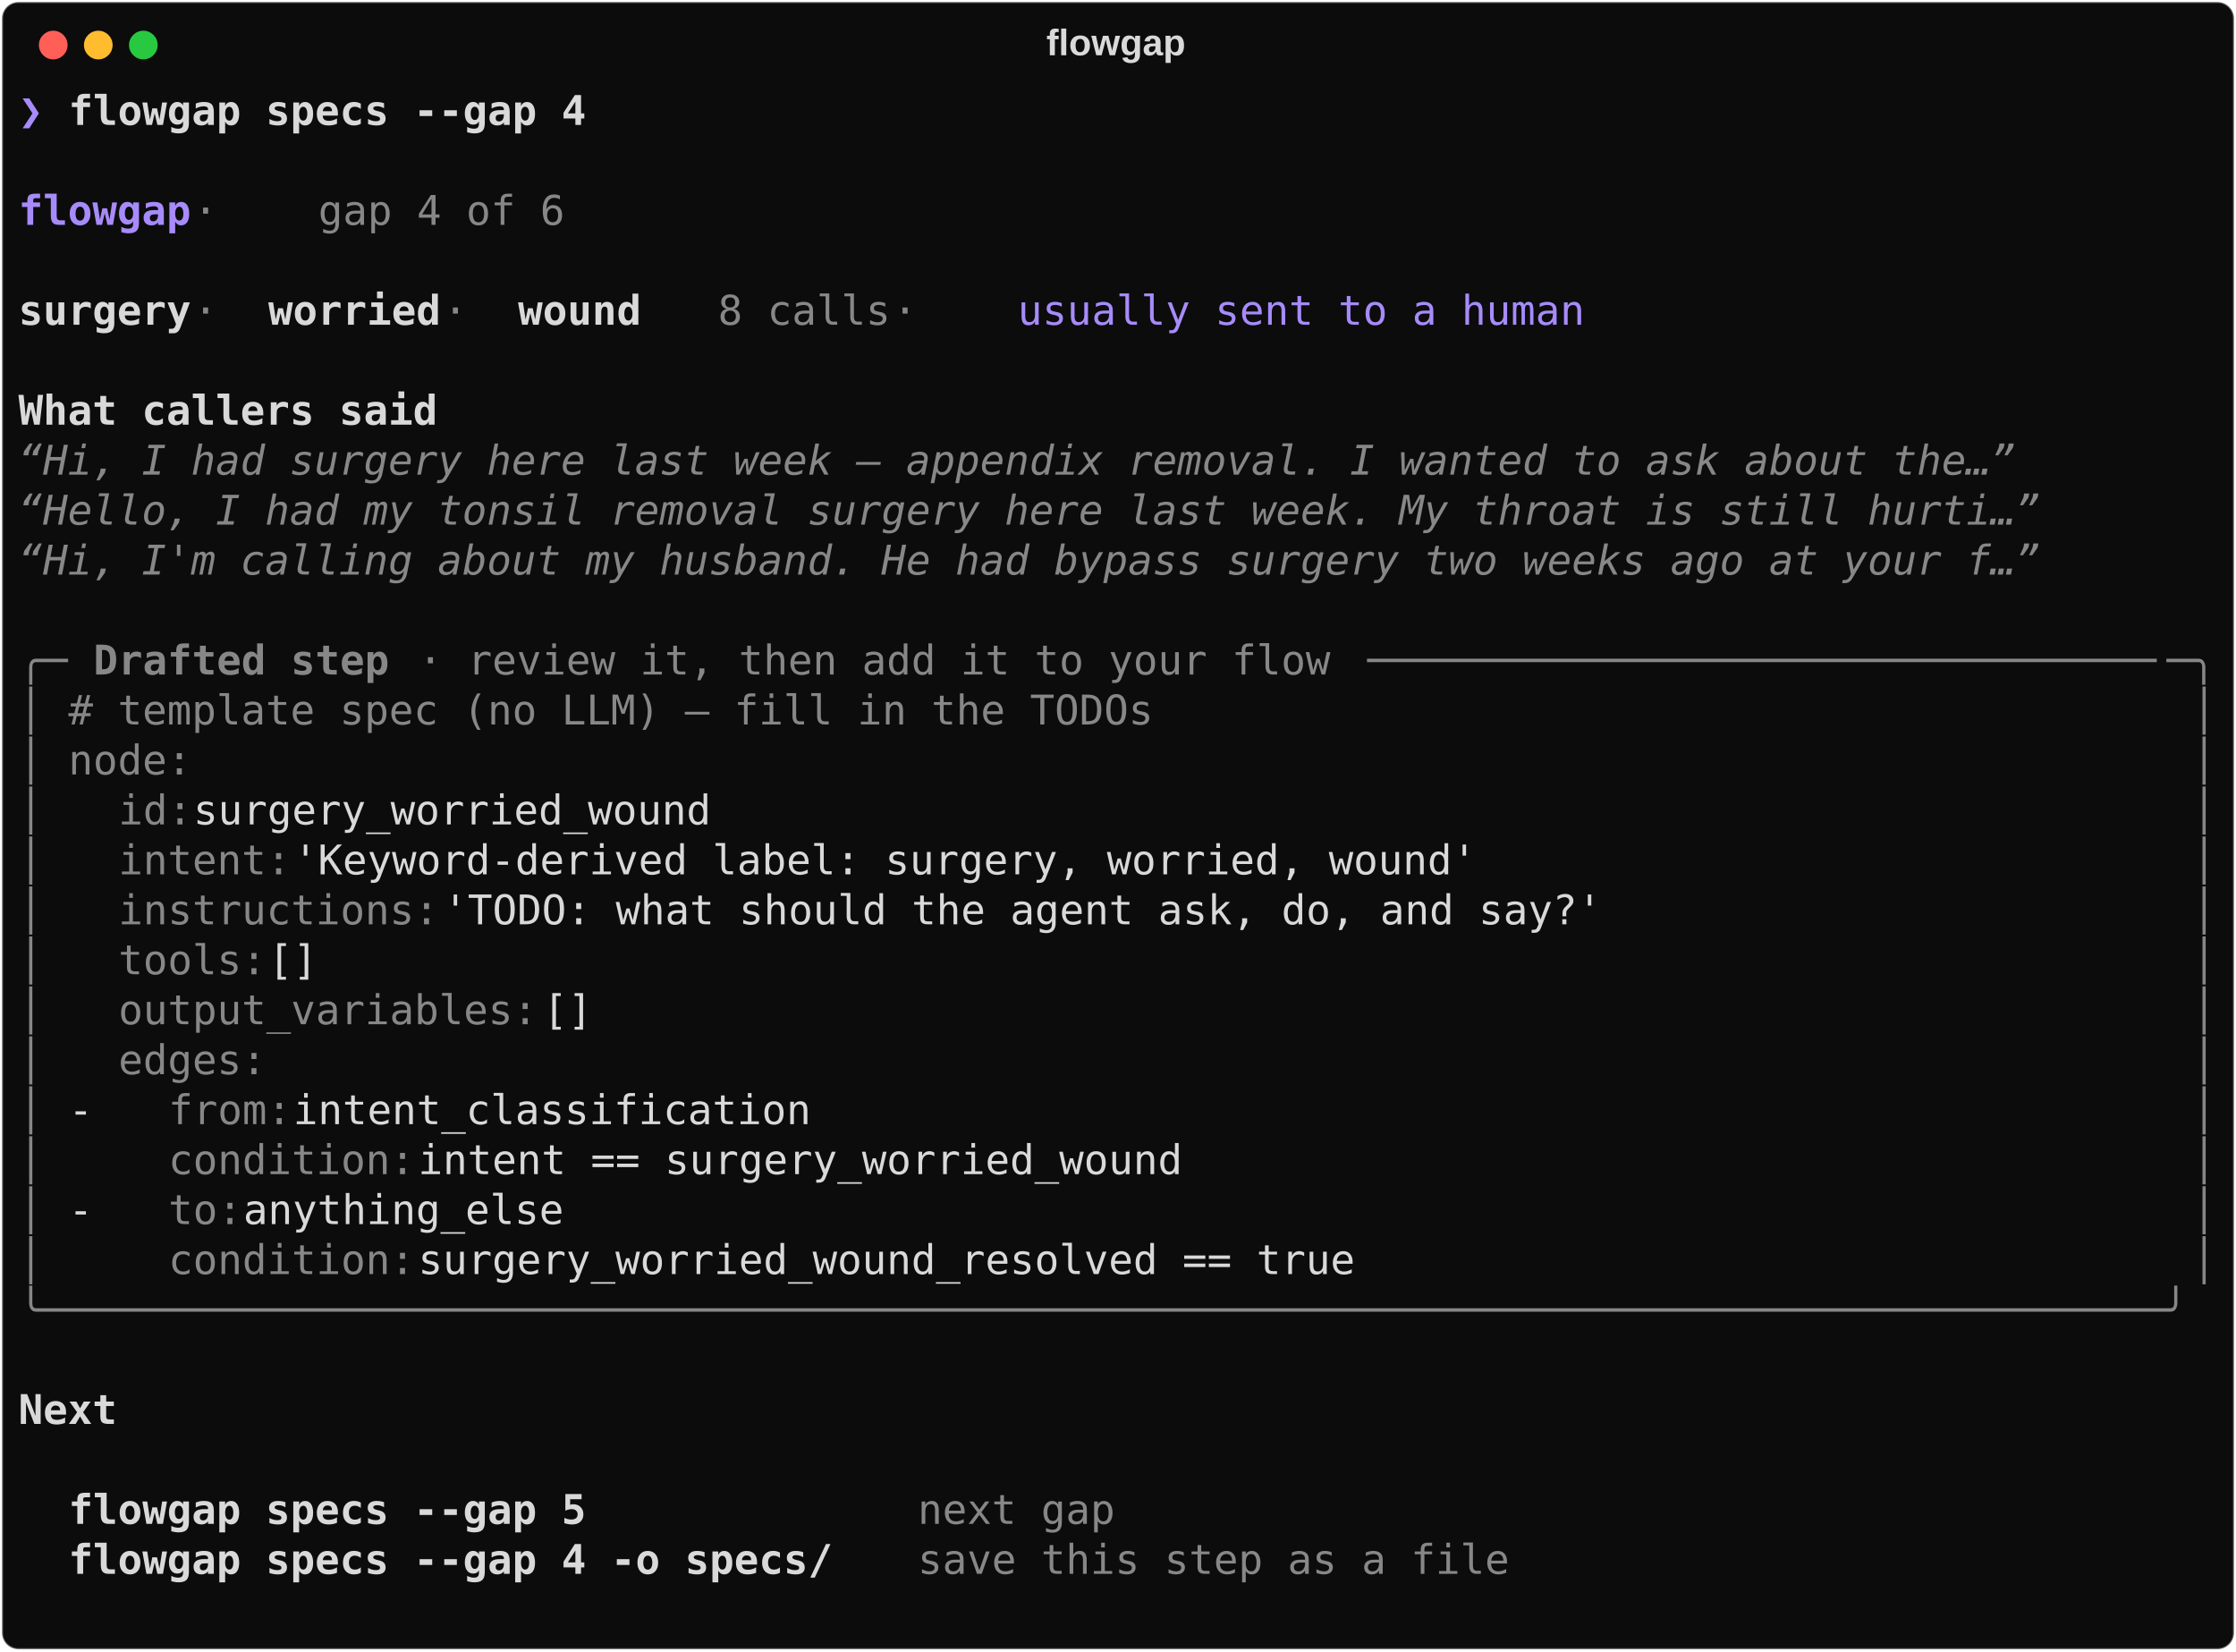
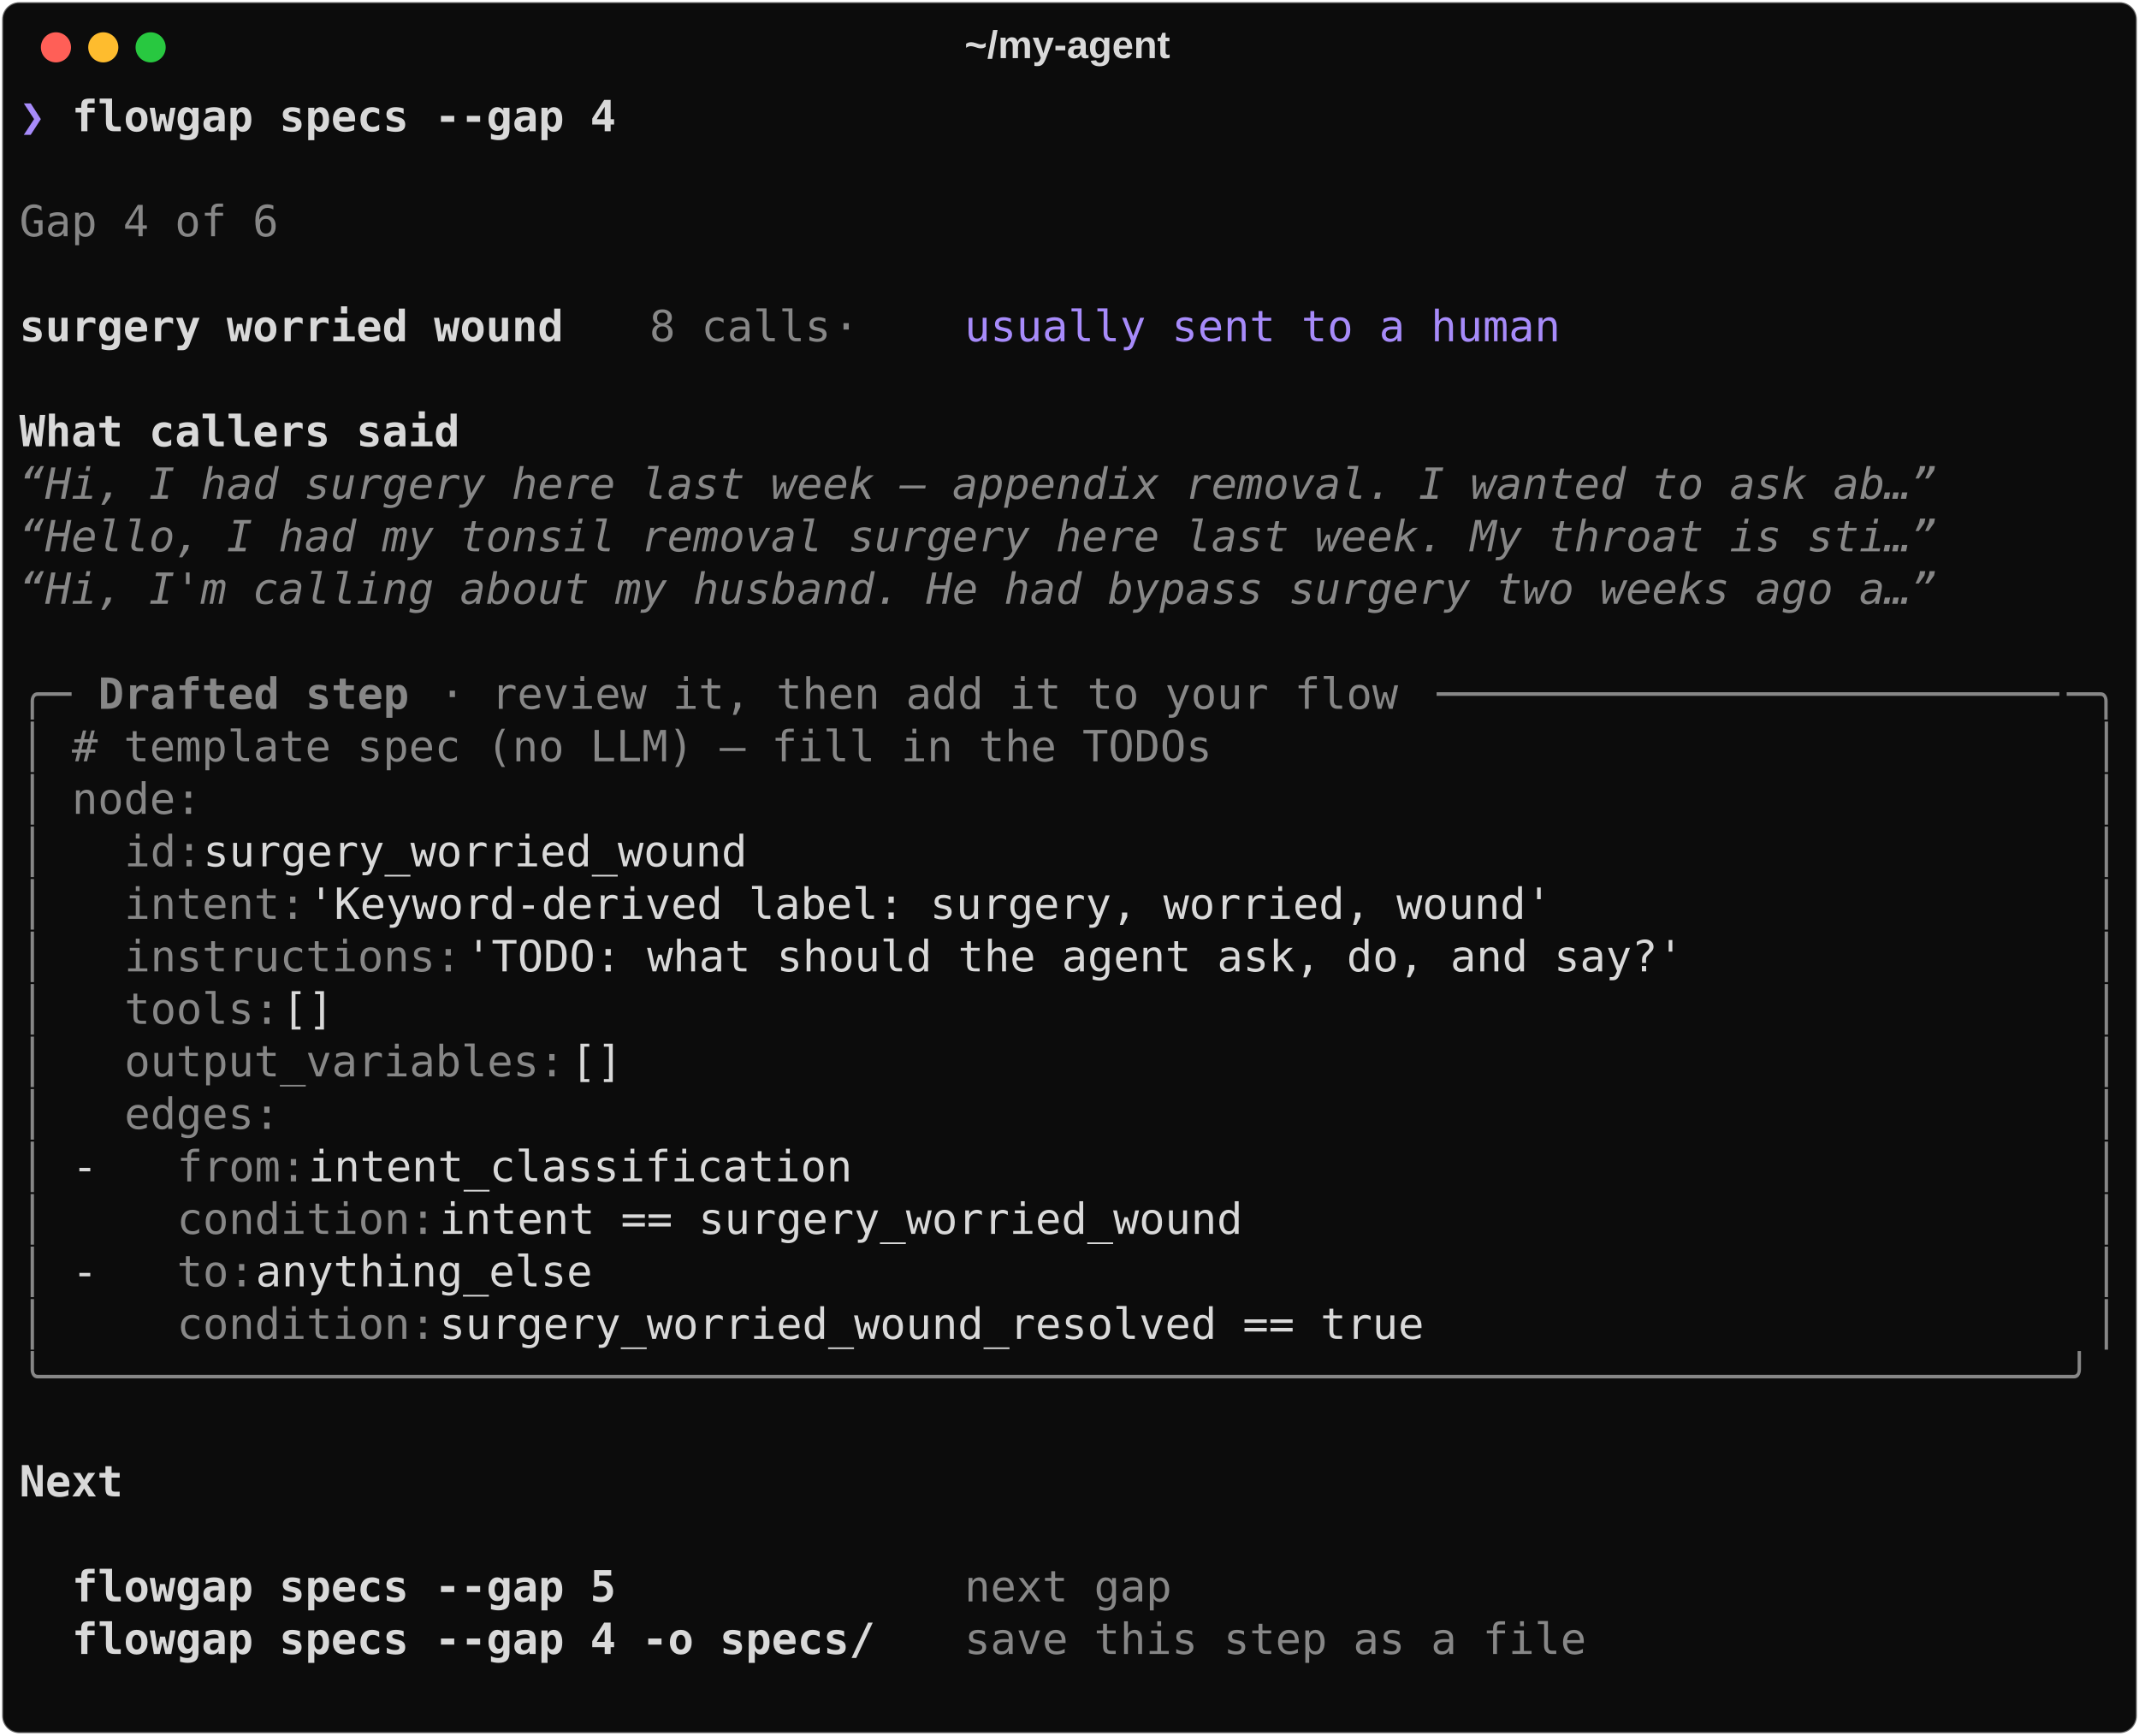
- <svg xmlns="http://www.w3.org/2000/svg" class="rich-terminal" viewBox="0 0 1092 806.4">
+ <svg xmlns="http://www.w3.org/2000/svg" class="rich-terminal" viewBox="0 0 994 806.4">
  <style>

    @font-face {
        font-family: "Fira Code";
        src: local("FiraCode-Regular"),
                url("https://cdnjs.cloudflare.com/ajax/libs/firacode/6.2.0/woff2/FiraCode-Regular.woff2") format("woff2"),
                url("https://cdnjs.cloudflare.com/ajax/libs/firacode/6.2.0/woff/FiraCode-Regular.woff") format("woff");
        font-style: normal;
        font-weight: 400;
    }
    @font-face {
        font-family: "Fira Code";
        src: local("FiraCode-Bold"),
                url("https://cdnjs.cloudflare.com/ajax/libs/firacode/6.2.0/woff2/FiraCode-Bold.woff2") format("woff2"),
                url("https://cdnjs.cloudflare.com/ajax/libs/firacode/6.2.0/woff/FiraCode-Bold.woff") format("woff");
        font-style: bold;
        font-weight: 700;
    }

-     .terminal-918069585-matrix {
+     .terminal-4265610814-matrix {
        font-family: Fira Code, monospace;
        font-size: 20px;
        line-height: 24.4px;
        font-variant-east-asian: full-width;
    }

-     .terminal-918069585-title {
+     .terminal-4265610814-title {
        font-size: 18px;
        font-weight: bold;
        font-family: arial;
    }

-     .terminal-918069585-r1 { fill: #a78bfa;font-weight: bold }
- .terminal-918069585-r2 { fill: #d9d9d9 }
- .terminal-918069585-r3 { fill: #d9d9d9;font-weight: bold }
- .terminal-918069585-r4 { fill: #878787 }
- .terminal-918069585-r5 { fill: #a78bfa }
- .terminal-918069585-r6 { fill: #878787;font-style: italic; }
- .terminal-918069585-r7 { fill: #878787;font-weight: bold }
+     .terminal-4265610814-r1 { fill: #a78bfa;font-weight: bold }
+ .terminal-4265610814-r2 { fill: #d9d9d9 }
+ .terminal-4265610814-r3 { fill: #d9d9d9;font-weight: bold }
+ .terminal-4265610814-r4 { fill: #878787 }
+ .terminal-4265610814-r5 { fill: #a78bfa }
+ .terminal-4265610814-r6 { fill: #878787;font-style: italic; }
+ .terminal-4265610814-r7 { fill: #878787;font-weight: bold }
    </style>
  <defs>
-     <clipPath id="terminal-918069585-clip-terminal">
-       <rect x="0" y="0" width="1072.6" height="755.4" />
-     </clipPath>
-     <clipPath id="terminal-918069585-line-0">
-       <rect x="0" y="1.5" width="1073.6" height="24.65" />
-     </clipPath>
-     <clipPath id="terminal-918069585-line-1">
-       <rect x="0" y="25.9" width="1073.6" height="24.65" />
-     </clipPath>
-     <clipPath id="terminal-918069585-line-2">
-       <rect x="0" y="50.3" width="1073.6" height="24.65" />
-     </clipPath>
-     <clipPath id="terminal-918069585-line-3">
-       <rect x="0" y="74.7" width="1073.6" height="24.65" />
-     </clipPath>
-     <clipPath id="terminal-918069585-line-4">
-       <rect x="0" y="99.1" width="1073.6" height="24.65" />
-     </clipPath>
-     <clipPath id="terminal-918069585-line-5">
-       <rect x="0" y="123.5" width="1073.6" height="24.65" />
-     </clipPath>
-     <clipPath id="terminal-918069585-line-6">
-       <rect x="0" y="147.9" width="1073.6" height="24.65" />
-     </clipPath>
-     <clipPath id="terminal-918069585-line-7">
-       <rect x="0" y="172.3" width="1073.6" height="24.65" />
-     </clipPath>
-     <clipPath id="terminal-918069585-line-8">
-       <rect x="0" y="196.7" width="1073.6" height="24.65" />
-     </clipPath>
-     <clipPath id="terminal-918069585-line-9">
-       <rect x="0" y="221.1" width="1073.6" height="24.65" />
-     </clipPath>
-     <clipPath id="terminal-918069585-line-10">
-       <rect x="0" y="245.5" width="1073.6" height="24.65" />
-     </clipPath>
-     <clipPath id="terminal-918069585-line-11">
-       <rect x="0" y="269.9" width="1073.6" height="24.65" />
-     </clipPath>
-     <clipPath id="terminal-918069585-line-12">
-       <rect x="0" y="294.3" width="1073.6" height="24.65" />
-     </clipPath>
-     <clipPath id="terminal-918069585-line-13">
-       <rect x="0" y="318.7" width="1073.6" height="24.65" />
-     </clipPath>
-     <clipPath id="terminal-918069585-line-14">
-       <rect x="0" y="343.1" width="1073.6" height="24.65" />
-     </clipPath>
-     <clipPath id="terminal-918069585-line-15">
-       <rect x="0" y="367.5" width="1073.6" height="24.65" />
-     </clipPath>
-     <clipPath id="terminal-918069585-line-16">
-       <rect x="0" y="391.9" width="1073.6" height="24.65" />
-     </clipPath>
-     <clipPath id="terminal-918069585-line-17">
-       <rect x="0" y="416.3" width="1073.6" height="24.65" />
-     </clipPath>
-     <clipPath id="terminal-918069585-line-18">
-       <rect x="0" y="440.7" width="1073.6" height="24.65" />
-     </clipPath>
-     <clipPath id="terminal-918069585-line-19">
-       <rect x="0" y="465.1" width="1073.6" height="24.65" />
-     </clipPath>
-     <clipPath id="terminal-918069585-line-20">
-       <rect x="0" y="489.5" width="1073.6" height="24.65" />
-     </clipPath>
-     <clipPath id="terminal-918069585-line-21">
-       <rect x="0" y="513.9" width="1073.6" height="24.65" />
-     </clipPath>
-     <clipPath id="terminal-918069585-line-22">
-       <rect x="0" y="538.3" width="1073.6" height="24.65" />
-     </clipPath>
-     <clipPath id="terminal-918069585-line-23">
-       <rect x="0" y="562.7" width="1073.6" height="24.65" />
-     </clipPath>
-     <clipPath id="terminal-918069585-line-24">
-       <rect x="0" y="587.1" width="1073.6" height="24.65" />
-     </clipPath>
-     <clipPath id="terminal-918069585-line-25">
-       <rect x="0" y="611.5" width="1073.6" height="24.65" />
-     </clipPath>
-     <clipPath id="terminal-918069585-line-26">
-       <rect x="0" y="635.9" width="1073.6" height="24.65" />
-     </clipPath>
-     <clipPath id="terminal-918069585-line-27">
-       <rect x="0" y="660.3" width="1073.6" height="24.65" />
-     </clipPath>
-     <clipPath id="terminal-918069585-line-28">
-       <rect x="0" y="684.7" width="1073.6" height="24.65" />
-     </clipPath>
-     <clipPath id="terminal-918069585-line-29">
-       <rect x="0" y="709.1" width="1073.6" height="24.65" />
+     <clipPath id="terminal-4265610814-clip-terminal">
+       <rect x="0" y="0" width="975.0" height="755.4" />
+     </clipPath>
+     <clipPath id="terminal-4265610814-line-0">
+       <rect x="0" y="1.5" width="976" height="24.65" />
+     </clipPath>
+     <clipPath id="terminal-4265610814-line-1">
+       <rect x="0" y="25.9" width="976" height="24.65" />
+     </clipPath>
+     <clipPath id="terminal-4265610814-line-2">
+       <rect x="0" y="50.3" width="976" height="24.65" />
+     </clipPath>
+     <clipPath id="terminal-4265610814-line-3">
+       <rect x="0" y="74.7" width="976" height="24.65" />
+     </clipPath>
+     <clipPath id="terminal-4265610814-line-4">
+       <rect x="0" y="99.1" width="976" height="24.65" />
+     </clipPath>
+     <clipPath id="terminal-4265610814-line-5">
+       <rect x="0" y="123.5" width="976" height="24.65" />
+     </clipPath>
+     <clipPath id="terminal-4265610814-line-6">
+       <rect x="0" y="147.9" width="976" height="24.65" />
+     </clipPath>
+     <clipPath id="terminal-4265610814-line-7">
+       <rect x="0" y="172.3" width="976" height="24.65" />
+     </clipPath>
+     <clipPath id="terminal-4265610814-line-8">
+       <rect x="0" y="196.7" width="976" height="24.65" />
+     </clipPath>
+     <clipPath id="terminal-4265610814-line-9">
+       <rect x="0" y="221.1" width="976" height="24.65" />
+     </clipPath>
+     <clipPath id="terminal-4265610814-line-10">
+       <rect x="0" y="245.5" width="976" height="24.65" />
+     </clipPath>
+     <clipPath id="terminal-4265610814-line-11">
+       <rect x="0" y="269.9" width="976" height="24.65" />
+     </clipPath>
+     <clipPath id="terminal-4265610814-line-12">
+       <rect x="0" y="294.3" width="976" height="24.65" />
+     </clipPath>
+     <clipPath id="terminal-4265610814-line-13">
+       <rect x="0" y="318.7" width="976" height="24.65" />
+     </clipPath>
+     <clipPath id="terminal-4265610814-line-14">
+       <rect x="0" y="343.1" width="976" height="24.65" />
+     </clipPath>
+     <clipPath id="terminal-4265610814-line-15">
+       <rect x="0" y="367.5" width="976" height="24.65" />
+     </clipPath>
+     <clipPath id="terminal-4265610814-line-16">
+       <rect x="0" y="391.9" width="976" height="24.65" />
+     </clipPath>
+     <clipPath id="terminal-4265610814-line-17">
+       <rect x="0" y="416.3" width="976" height="24.65" />
+     </clipPath>
+     <clipPath id="terminal-4265610814-line-18">
+       <rect x="0" y="440.7" width="976" height="24.65" />
+     </clipPath>
+     <clipPath id="terminal-4265610814-line-19">
+       <rect x="0" y="465.1" width="976" height="24.65" />
+     </clipPath>
+     <clipPath id="terminal-4265610814-line-20">
+       <rect x="0" y="489.5" width="976" height="24.65" />
+     </clipPath>
+     <clipPath id="terminal-4265610814-line-21">
+       <rect x="0" y="513.9" width="976" height="24.65" />
+     </clipPath>
+     <clipPath id="terminal-4265610814-line-22">
+       <rect x="0" y="538.3" width="976" height="24.65" />
+     </clipPath>
+     <clipPath id="terminal-4265610814-line-23">
+       <rect x="0" y="562.7" width="976" height="24.65" />
+     </clipPath>
+     <clipPath id="terminal-4265610814-line-24">
+       <rect x="0" y="587.1" width="976" height="24.65" />
+     </clipPath>
+     <clipPath id="terminal-4265610814-line-25">
+       <rect x="0" y="611.5" width="976" height="24.65" />
+     </clipPath>
+     <clipPath id="terminal-4265610814-line-26">
+       <rect x="0" y="635.9" width="976" height="24.65" />
+     </clipPath>
+     <clipPath id="terminal-4265610814-line-27">
+       <rect x="0" y="660.3" width="976" height="24.65" />
+     </clipPath>
+     <clipPath id="terminal-4265610814-line-28">
+       <rect x="0" y="684.7" width="976" height="24.65" />
+     </clipPath>
+     <clipPath id="terminal-4265610814-line-29">
+       <rect x="0" y="709.1" width="976" height="24.65" />
    </clipPath>
  </defs>
-   <rect fill="#0c0c0c" stroke="rgba(255,255,255,0.35)" stroke-width="1" x="1" y="1" width="1090" height="804.4" rx="8" />
-   <text class="terminal-918069585-title" fill="#d9d9d9" text-anchor="middle" x="545" y="27">flowgap</text>
+   <rect fill="#0c0c0c" stroke="rgba(255,255,255,0.35)" stroke-width="1" x="1" y="1" width="992" height="804.4" rx="8" />
+   <text class="terminal-4265610814-title" fill="#d9d9d9" text-anchor="middle" x="496" y="27">~/my-agent</text>
  <g transform="translate(26,22)">
    <circle cx="0" cy="0" r="7" fill="#ff5f57" />
    <circle cx="22" cy="0" r="7" fill="#febc2e" />
    <circle cx="44" cy="0" r="7" fill="#28c840" />
  </g>
-   <g transform="translate(9, 41)" clip-path="url(#terminal-918069585-clip-terminal)">
-     <g class="terminal-918069585-matrix">
-       <text class="terminal-918069585-r1" x="0" y="20" textLength="12.2" clip-path="url(#terminal-918069585-line-0)">❯</text>
-       <text class="terminal-918069585-r3" x="24.4" y="20" textLength="256.2" clip-path="url(#terminal-918069585-line-0)">flowgap specs --gap 4</text>
-       <text class="terminal-918069585-r2" x="1073.6" y="20" textLength="12.2" clip-path="url(#terminal-918069585-line-0)">
- </text>
-       <text class="terminal-918069585-r2" x="1073.6" y="44.4" textLength="12.2" clip-path="url(#terminal-918069585-line-1)">
- </text>
-       <text class="terminal-918069585-r1" x="0" y="68.8" textLength="85.4" clip-path="url(#terminal-918069585-line-2)">flowgap</text>
-       <text class="terminal-918069585-r4" x="85.4" y="68.8" textLength="61" clip-path="url(#terminal-918069585-line-2)">  ·  </text>
-       <text class="terminal-918069585-r4" x="146.4" y="68.8" textLength="122" clip-path="url(#terminal-918069585-line-2)">gap 4 of 6</text>
-       <text class="terminal-918069585-r2" x="1073.6" y="68.8" textLength="12.2" clip-path="url(#terminal-918069585-line-2)">
- </text>
-       <text class="terminal-918069585-r2" x="1073.6" y="93.2" textLength="12.2" clip-path="url(#terminal-918069585-line-3)">
- </text>
-       <text class="terminal-918069585-r3" x="0" y="117.6" textLength="85.4" clip-path="url(#terminal-918069585-line-4)">surgery</text>
-       <text class="terminal-918069585-r4" x="85.4" y="117.6" textLength="36.6" clip-path="url(#terminal-918069585-line-4)"> · </text>
-       <text class="terminal-918069585-r3" x="122" y="117.6" textLength="85.4" clip-path="url(#terminal-918069585-line-4)">worried</text>
-       <text class="terminal-918069585-r4" x="207.4" y="117.6" textLength="36.6" clip-path="url(#terminal-918069585-line-4)"> · </text>
-       <text class="terminal-918069585-r3" x="244" y="117.6" textLength="61" clip-path="url(#terminal-918069585-line-4)">wound</text>
-       <text class="terminal-918069585-r4" x="341.6" y="117.6" textLength="85.4" clip-path="url(#terminal-918069585-line-4)">8 calls</text>
-       <text class="terminal-918069585-r4" x="427" y="117.6" textLength="61" clip-path="url(#terminal-918069585-line-4)">  ·  </text>
-       <text class="terminal-918069585-r5" x="488" y="117.6" textLength="280.6" clip-path="url(#terminal-918069585-line-4)">usually sent to a human</text>
-       <text class="terminal-918069585-r2" x="1073.6" y="117.6" textLength="12.2" clip-path="url(#terminal-918069585-line-4)">
- </text>
-       <text class="terminal-918069585-r2" x="1073.6" y="142" textLength="12.2" clip-path="url(#terminal-918069585-line-5)">
- </text>
-       <text class="terminal-918069585-r3" x="0" y="166.4" textLength="207.4" clip-path="url(#terminal-918069585-line-6)">What callers said</text>
-       <text class="terminal-918069585-r2" x="1073.6" y="166.4" textLength="12.2" clip-path="url(#terminal-918069585-line-6)">
- </text>
-       <text class="terminal-918069585-r6" x="0" y="190.8" textLength="1012.6" clip-path="url(#terminal-918069585-line-7)">  “Hi, I had surgery here last week — appendix removal. I wanted to ask about the…”</text>
-       <text class="terminal-918069585-r2" x="1073.6" y="190.8" textLength="12.2" clip-path="url(#terminal-918069585-line-7)">
- </text>
-       <text class="terminal-918069585-r6" x="0" y="215.2" textLength="1024.8" clip-path="url(#terminal-918069585-line-8)">  “Hello, I had my tonsil removal surgery here last week. My throat is still hurti…”</text>
-       <text class="terminal-918069585-r2" x="1073.6" y="215.2" textLength="12.2" clip-path="url(#terminal-918069585-line-8)">
- </text>
-       <text class="terminal-918069585-r6" x="0" y="239.6" textLength="1024.8" clip-path="url(#terminal-918069585-line-9)">  “Hi, I'm calling about my husband. He had bypass surgery two weeks ago at your f…”</text>
-       <text class="terminal-918069585-r2" x="1073.6" y="239.6" textLength="12.2" clip-path="url(#terminal-918069585-line-9)">
- </text>
-       <text class="terminal-918069585-r2" x="1073.6" y="264" textLength="12.2" clip-path="url(#terminal-918069585-line-10)">
- </text>
-       <text class="terminal-918069585-r4" x="0" y="288.4" textLength="24.4" clip-path="url(#terminal-918069585-line-11)">╭─</text>
-       <text class="terminal-918069585-r7" x="36.6" y="288.4" textLength="146.4" clip-path="url(#terminal-918069585-line-11)">Drafted step</text>
-       <text class="terminal-918069585-r4" x="195.2" y="288.4" textLength="451.4" clip-path="url(#terminal-918069585-line-11)">· review it, then add it to your flow</text>
-       <text class="terminal-918069585-r4" x="658.8" y="288.4" textLength="390.4" clip-path="url(#terminal-918069585-line-11)">────────────────────────────────</text>
-       <text class="terminal-918069585-r4" x="1049.2" y="288.4" textLength="24.4" clip-path="url(#terminal-918069585-line-11)">─╮</text>
-       <text class="terminal-918069585-r2" x="1073.6" y="288.4" textLength="12.2" clip-path="url(#terminal-918069585-line-11)">
- </text>
-       <text class="terminal-918069585-r4" x="0" y="312.8" textLength="12.2" clip-path="url(#terminal-918069585-line-12)">│</text>
-       <text class="terminal-918069585-r4" x="24.4" y="312.8" textLength="536.8" clip-path="url(#terminal-918069585-line-12)"># template spec (no LLM) — fill in the TODOs</text>
-       <text class="terminal-918069585-r4" x="1061.4" y="312.8" textLength="12.2" clip-path="url(#terminal-918069585-line-12)">│</text>
-       <text class="terminal-918069585-r2" x="1073.6" y="312.8" textLength="12.2" clip-path="url(#terminal-918069585-line-12)">
- </text>
-       <text class="terminal-918069585-r4" x="0" y="337.2" textLength="12.2" clip-path="url(#terminal-918069585-line-13)">│</text>
-       <text class="terminal-918069585-r4" x="24.4" y="337.2" textLength="61" clip-path="url(#terminal-918069585-line-13)">node:</text>
-       <text class="terminal-918069585-r4" x="1061.4" y="337.2" textLength="12.2" clip-path="url(#terminal-918069585-line-13)">│</text>
-       <text class="terminal-918069585-r2" x="1073.6" y="337.2" textLength="12.2" clip-path="url(#terminal-918069585-line-13)">
- </text>
-       <text class="terminal-918069585-r4" x="0" y="361.6" textLength="12.2" clip-path="url(#terminal-918069585-line-14)">│</text>
-       <text class="terminal-918069585-r4" x="48.8" y="361.6" textLength="36.6" clip-path="url(#terminal-918069585-line-14)">id:</text>
-       <text class="terminal-918069585-r2" x="85.4" y="361.6" textLength="268.4" clip-path="url(#terminal-918069585-line-14)"> surgery_worried_wound</text>
-       <text class="terminal-918069585-r4" x="1061.4" y="361.6" textLength="12.2" clip-path="url(#terminal-918069585-line-14)">│</text>
-       <text class="terminal-918069585-r2" x="1073.6" y="361.6" textLength="12.2" clip-path="url(#terminal-918069585-line-14)">
- </text>
-       <text class="terminal-918069585-r4" x="0" y="386" textLength="12.2" clip-path="url(#terminal-918069585-line-15)">│</text>
-       <text class="terminal-918069585-r4" x="48.8" y="386" textLength="85.4" clip-path="url(#terminal-918069585-line-15)">intent:</text>
-       <text class="terminal-918069585-r2" x="134.2" y="386" textLength="597.8" clip-path="url(#terminal-918069585-line-15)"> 'Keyword-derived label: surgery, worried, wound'</text>
-       <text class="terminal-918069585-r4" x="1061.4" y="386" textLength="12.2" clip-path="url(#terminal-918069585-line-15)">│</text>
-       <text class="terminal-918069585-r2" x="1073.6" y="386" textLength="12.2" clip-path="url(#terminal-918069585-line-15)">
- </text>
-       <text class="terminal-918069585-r4" x="0" y="410.4" textLength="12.2" clip-path="url(#terminal-918069585-line-16)">│</text>
-       <text class="terminal-918069585-r4" x="48.8" y="410.4" textLength="158.6" clip-path="url(#terminal-918069585-line-16)">instructions:</text>
-       <text class="terminal-918069585-r2" x="207.4" y="410.4" textLength="585.6" clip-path="url(#terminal-918069585-line-16)"> 'TODO: what should the agent ask, do, and say?'</text>
-       <text class="terminal-918069585-r4" x="1061.4" y="410.4" textLength="12.2" clip-path="url(#terminal-918069585-line-16)">│</text>
-       <text class="terminal-918069585-r2" x="1073.6" y="410.4" textLength="12.2" clip-path="url(#terminal-918069585-line-16)">
- </text>
-       <text class="terminal-918069585-r4" x="0" y="434.8" textLength="12.2" clip-path="url(#terminal-918069585-line-17)">│</text>
-       <text class="terminal-918069585-r4" x="48.8" y="434.8" textLength="73.2" clip-path="url(#terminal-918069585-line-17)">tools:</text>
-       <text class="terminal-918069585-r2" x="122" y="434.8" textLength="36.6" clip-path="url(#terminal-918069585-line-17)"> []</text>
-       <text class="terminal-918069585-r4" x="1061.4" y="434.8" textLength="12.2" clip-path="url(#terminal-918069585-line-17)">│</text>
-       <text class="terminal-918069585-r2" x="1073.6" y="434.8" textLength="12.2" clip-path="url(#terminal-918069585-line-17)">
- </text>
-       <text class="terminal-918069585-r4" x="0" y="459.2" textLength="12.2" clip-path="url(#terminal-918069585-line-18)">│</text>
-       <text class="terminal-918069585-r4" x="48.8" y="459.2" textLength="207.4" clip-path="url(#terminal-918069585-line-18)">output_variables:</text>
-       <text class="terminal-918069585-r2" x="256.2" y="459.2" textLength="36.6" clip-path="url(#terminal-918069585-line-18)"> []</text>
-       <text class="terminal-918069585-r4" x="1061.4" y="459.2" textLength="12.2" clip-path="url(#terminal-918069585-line-18)">│</text>
-       <text class="terminal-918069585-r2" x="1073.6" y="459.2" textLength="12.2" clip-path="url(#terminal-918069585-line-18)">
- </text>
-       <text class="terminal-918069585-r4" x="0" y="483.6" textLength="12.2" clip-path="url(#terminal-918069585-line-19)">│</text>
-       <text class="terminal-918069585-r4" x="48.8" y="483.6" textLength="73.2" clip-path="url(#terminal-918069585-line-19)">edges:</text>
-       <text class="terminal-918069585-r4" x="1061.4" y="483.6" textLength="12.2" clip-path="url(#terminal-918069585-line-19)">│</text>
-       <text class="terminal-918069585-r2" x="1073.6" y="483.6" textLength="12.2" clip-path="url(#terminal-918069585-line-19)">
- </text>
-       <text class="terminal-918069585-r4" x="0" y="508" textLength="12.2" clip-path="url(#terminal-918069585-line-20)">│</text>
-       <text class="terminal-918069585-r2" x="24.4" y="508" textLength="48.8" clip-path="url(#terminal-918069585-line-20)">  - </text>
-       <text class="terminal-918069585-r4" x="73.2" y="508" textLength="61" clip-path="url(#terminal-918069585-line-20)">from:</text>
-       <text class="terminal-918069585-r2" x="134.2" y="508" textLength="268.4" clip-path="url(#terminal-918069585-line-20)"> intent_classification</text>
-       <text class="terminal-918069585-r4" x="1061.4" y="508" textLength="12.2" clip-path="url(#terminal-918069585-line-20)">│</text>
-       <text class="terminal-918069585-r2" x="1073.6" y="508" textLength="12.2" clip-path="url(#terminal-918069585-line-20)">
- </text>
-       <text class="terminal-918069585-r4" x="0" y="532.4" textLength="12.2" clip-path="url(#terminal-918069585-line-21)">│</text>
-       <text class="terminal-918069585-r4" x="73.2" y="532.4" textLength="122" clip-path="url(#terminal-918069585-line-21)">condition:</text>
-       <text class="terminal-918069585-r2" x="195.2" y="532.4" textLength="390.4" clip-path="url(#terminal-918069585-line-21)"> intent == surgery_worried_wound</text>
-       <text class="terminal-918069585-r4" x="1061.4" y="532.4" textLength="12.2" clip-path="url(#terminal-918069585-line-21)">│</text>
-       <text class="terminal-918069585-r2" x="1073.6" y="532.4" textLength="12.2" clip-path="url(#terminal-918069585-line-21)">
- </text>
-       <text class="terminal-918069585-r4" x="0" y="556.8" textLength="12.2" clip-path="url(#terminal-918069585-line-22)">│</text>
-       <text class="terminal-918069585-r2" x="24.4" y="556.8" textLength="48.8" clip-path="url(#terminal-918069585-line-22)">  - </text>
-       <text class="terminal-918069585-r4" x="73.2" y="556.8" textLength="36.6" clip-path="url(#terminal-918069585-line-22)">to:</text>
-       <text class="terminal-918069585-r2" x="109.8" y="556.8" textLength="170.8" clip-path="url(#terminal-918069585-line-22)"> anything_else</text>
-       <text class="terminal-918069585-r4" x="1061.4" y="556.8" textLength="12.2" clip-path="url(#terminal-918069585-line-22)">│</text>
-       <text class="terminal-918069585-r2" x="1073.6" y="556.8" textLength="12.2" clip-path="url(#terminal-918069585-line-22)">
- </text>
-       <text class="terminal-918069585-r4" x="0" y="581.2" textLength="12.2" clip-path="url(#terminal-918069585-line-23)">│</text>
-       <text class="terminal-918069585-r4" x="73.2" y="581.2" textLength="122" clip-path="url(#terminal-918069585-line-23)">condition:</text>
-       <text class="terminal-918069585-r2" x="195.2" y="581.2" textLength="475.8" clip-path="url(#terminal-918069585-line-23)"> surgery_worried_wound_resolved == true</text>
-       <text class="terminal-918069585-r4" x="1061.4" y="581.2" textLength="12.2" clip-path="url(#terminal-918069585-line-23)">│</text>
-       <text class="terminal-918069585-r2" x="1073.6" y="581.2" textLength="12.2" clip-path="url(#terminal-918069585-line-23)">
- </text>
-       <text class="terminal-918069585-r4" x="0" y="605.6" textLength="1073.6" clip-path="url(#terminal-918069585-line-24)">╰──────────────────────────────────────────────────────────────────────────────────────╯</text>
-       <text class="terminal-918069585-r2" x="1073.6" y="605.6" textLength="12.2" clip-path="url(#terminal-918069585-line-24)">
- </text>
-       <text class="terminal-918069585-r2" x="1073.6" y="630" textLength="12.2" clip-path="url(#terminal-918069585-line-25)">
- </text>
-       <text class="terminal-918069585-r3" x="0" y="654.4" textLength="48.8" clip-path="url(#terminal-918069585-line-26)">Next</text>
-       <text class="terminal-918069585-r2" x="1073.6" y="654.4" textLength="12.2" clip-path="url(#terminal-918069585-line-26)">
- </text>
-       <text class="terminal-918069585-r2" x="1073.6" y="678.8" textLength="12.2" clip-path="url(#terminal-918069585-line-27)">
- </text>
-       <text class="terminal-918069585-r3" x="24.4" y="703.2" textLength="378.2" clip-path="url(#terminal-918069585-line-28)">flowgap specs --gap 5          </text>
-       <text class="terminal-918069585-r4" x="439.2" y="703.2" textLength="97.6" clip-path="url(#terminal-918069585-line-28)">next gap</text>
-       <text class="terminal-918069585-r2" x="1073.6" y="703.2" textLength="12.2" clip-path="url(#terminal-918069585-line-28)">
- </text>
-       <text class="terminal-918069585-r3" x="24.4" y="727.6" textLength="378.2" clip-path="url(#terminal-918069585-line-29)">flowgap specs --gap 4 -o specs/</text>
-       <text class="terminal-918069585-r4" x="439.2" y="727.6" textLength="292.8" clip-path="url(#terminal-918069585-line-29)">save this step as a file</text>
-       <text class="terminal-918069585-r2" x="1073.6" y="727.6" textLength="12.2" clip-path="url(#terminal-918069585-line-29)">
- </text>
-       <text class="terminal-918069585-r2" x="1073.6" y="752" textLength="12.2" clip-path="url(#terminal-918069585-line-30)">
+   <g transform="translate(9, 41)" clip-path="url(#terminal-4265610814-clip-terminal)">
+     <g class="terminal-4265610814-matrix">
+       <text class="terminal-4265610814-r1" x="0" y="20" textLength="12.2" clip-path="url(#terminal-4265610814-line-0)">❯</text>
+       <text class="terminal-4265610814-r3" x="24.4" y="20" textLength="256.2" clip-path="url(#terminal-4265610814-line-0)">flowgap specs --gap 4</text>
+       <text class="terminal-4265610814-r2" x="976" y="20" textLength="12.2" clip-path="url(#terminal-4265610814-line-0)">
+ </text>
+       <text class="terminal-4265610814-r2" x="976" y="44.4" textLength="12.2" clip-path="url(#terminal-4265610814-line-1)">
+ </text>
+       <text class="terminal-4265610814-r4" x="0" y="68.8" textLength="122" clip-path="url(#terminal-4265610814-line-2)">Gap 4 of 6</text>
+       <text class="terminal-4265610814-r2" x="976" y="68.8" textLength="12.2" clip-path="url(#terminal-4265610814-line-2)">
+ </text>
+       <text class="terminal-4265610814-r2" x="976" y="93.2" textLength="12.2" clip-path="url(#terminal-4265610814-line-3)">
+ </text>
+       <text class="terminal-4265610814-r3" x="0" y="117.6" textLength="256.2" clip-path="url(#terminal-4265610814-line-4)">surgery worried wound</text>
+       <text class="terminal-4265610814-r4" x="292.8" y="117.6" textLength="85.4" clip-path="url(#terminal-4265610814-line-4)">8 calls</text>
+       <text class="terminal-4265610814-r4" x="378.2" y="117.6" textLength="61" clip-path="url(#terminal-4265610814-line-4)">  ·  </text>
+       <text class="terminal-4265610814-r5" x="439.2" y="117.6" textLength="280.6" clip-path="url(#terminal-4265610814-line-4)">usually sent to a human</text>
+       <text class="terminal-4265610814-r2" x="976" y="117.6" textLength="12.2" clip-path="url(#terminal-4265610814-line-4)">
+ </text>
+       <text class="terminal-4265610814-r2" x="976" y="142" textLength="12.2" clip-path="url(#terminal-4265610814-line-5)">
+ </text>
+       <text class="terminal-4265610814-r3" x="0" y="166.4" textLength="207.4" clip-path="url(#terminal-4265610814-line-6)">What callers said</text>
+       <text class="terminal-4265610814-r2" x="976" y="166.4" textLength="12.2" clip-path="url(#terminal-4265610814-line-6)">
+ </text>
+       <text class="terminal-4265610814-r6" x="0" y="190.8" textLength="927.2" clip-path="url(#terminal-4265610814-line-7)">  “Hi, I had surgery here last week — appendix removal. I wanted to ask ab…”</text>
+       <text class="terminal-4265610814-r2" x="976" y="190.8" textLength="12.2" clip-path="url(#terminal-4265610814-line-7)">
+ </text>
+       <text class="terminal-4265610814-r6" x="0" y="215.2" textLength="927.2" clip-path="url(#terminal-4265610814-line-8)">  “Hello, I had my tonsil removal surgery here last week. My throat is sti…”</text>
+       <text class="terminal-4265610814-r2" x="976" y="215.2" textLength="12.2" clip-path="url(#terminal-4265610814-line-8)">
+ </text>
+       <text class="terminal-4265610814-r6" x="0" y="239.6" textLength="927.2" clip-path="url(#terminal-4265610814-line-9)">  “Hi, I'm calling about my husband. He had bypass surgery two weeks ago a…”</text>
+       <text class="terminal-4265610814-r2" x="976" y="239.6" textLength="12.2" clip-path="url(#terminal-4265610814-line-9)">
+ </text>
+       <text class="terminal-4265610814-r2" x="976" y="264" textLength="12.2" clip-path="url(#terminal-4265610814-line-10)">
+ </text>
+       <text class="terminal-4265610814-r4" x="0" y="288.4" textLength="24.4" clip-path="url(#terminal-4265610814-line-11)">╭─</text>
+       <text class="terminal-4265610814-r7" x="36.6" y="288.4" textLength="146.4" clip-path="url(#terminal-4265610814-line-11)">Drafted step</text>
+       <text class="terminal-4265610814-r4" x="195.2" y="288.4" textLength="451.4" clip-path="url(#terminal-4265610814-line-11)">· review it, then add it to your flow</text>
+       <text class="terminal-4265610814-r4" x="658.8" y="288.4" textLength="292.8" clip-path="url(#terminal-4265610814-line-11)">────────────────────────</text>
+       <text class="terminal-4265610814-r4" x="951.6" y="288.4" textLength="24.4" clip-path="url(#terminal-4265610814-line-11)">─╮</text>
+       <text class="terminal-4265610814-r2" x="976" y="288.4" textLength="12.2" clip-path="url(#terminal-4265610814-line-11)">
+ </text>
+       <text class="terminal-4265610814-r4" x="0" y="312.8" textLength="12.2" clip-path="url(#terminal-4265610814-line-12)">│</text>
+       <text class="terminal-4265610814-r4" x="24.4" y="312.8" textLength="536.8" clip-path="url(#terminal-4265610814-line-12)"># template spec (no LLM) — fill in the TODOs</text>
+       <text class="terminal-4265610814-r4" x="963.8" y="312.8" textLength="12.2" clip-path="url(#terminal-4265610814-line-12)">│</text>
+       <text class="terminal-4265610814-r2" x="976" y="312.8" textLength="12.2" clip-path="url(#terminal-4265610814-line-12)">
+ </text>
+       <text class="terminal-4265610814-r4" x="0" y="337.2" textLength="12.2" clip-path="url(#terminal-4265610814-line-13)">│</text>
+       <text class="terminal-4265610814-r4" x="24.4" y="337.2" textLength="61" clip-path="url(#terminal-4265610814-line-13)">node:</text>
+       <text class="terminal-4265610814-r4" x="963.8" y="337.2" textLength="12.2" clip-path="url(#terminal-4265610814-line-13)">│</text>
+       <text class="terminal-4265610814-r2" x="976" y="337.2" textLength="12.2" clip-path="url(#terminal-4265610814-line-13)">
+ </text>
+       <text class="terminal-4265610814-r4" x="0" y="361.6" textLength="12.2" clip-path="url(#terminal-4265610814-line-14)">│</text>
+       <text class="terminal-4265610814-r4" x="48.8" y="361.6" textLength="36.6" clip-path="url(#terminal-4265610814-line-14)">id:</text>
+       <text class="terminal-4265610814-r2" x="85.4" y="361.6" textLength="268.4" clip-path="url(#terminal-4265610814-line-14)"> surgery_worried_wound</text>
+       <text class="terminal-4265610814-r4" x="963.8" y="361.6" textLength="12.2" clip-path="url(#terminal-4265610814-line-14)">│</text>
+       <text class="terminal-4265610814-r2" x="976" y="361.6" textLength="12.2" clip-path="url(#terminal-4265610814-line-14)">
+ </text>
+       <text class="terminal-4265610814-r4" x="0" y="386" textLength="12.2" clip-path="url(#terminal-4265610814-line-15)">│</text>
+       <text class="terminal-4265610814-r4" x="48.8" y="386" textLength="85.4" clip-path="url(#terminal-4265610814-line-15)">intent:</text>
+       <text class="terminal-4265610814-r2" x="134.2" y="386" textLength="597.8" clip-path="url(#terminal-4265610814-line-15)"> 'Keyword-derived label: surgery, worried, wound'</text>
+       <text class="terminal-4265610814-r4" x="963.8" y="386" textLength="12.2" clip-path="url(#terminal-4265610814-line-15)">│</text>
+       <text class="terminal-4265610814-r2" x="976" y="386" textLength="12.2" clip-path="url(#terminal-4265610814-line-15)">
+ </text>
+       <text class="terminal-4265610814-r4" x="0" y="410.4" textLength="12.2" clip-path="url(#terminal-4265610814-line-16)">│</text>
+       <text class="terminal-4265610814-r4" x="48.8" y="410.4" textLength="158.6" clip-path="url(#terminal-4265610814-line-16)">instructions:</text>
+       <text class="terminal-4265610814-r2" x="207.4" y="410.4" textLength="585.6" clip-path="url(#terminal-4265610814-line-16)"> 'TODO: what should the agent ask, do, and say?'</text>
+       <text class="terminal-4265610814-r4" x="963.8" y="410.4" textLength="12.2" clip-path="url(#terminal-4265610814-line-16)">│</text>
+       <text class="terminal-4265610814-r2" x="976" y="410.4" textLength="12.2" clip-path="url(#terminal-4265610814-line-16)">
+ </text>
+       <text class="terminal-4265610814-r4" x="0" y="434.8" textLength="12.2" clip-path="url(#terminal-4265610814-line-17)">│</text>
+       <text class="terminal-4265610814-r4" x="48.8" y="434.8" textLength="73.2" clip-path="url(#terminal-4265610814-line-17)">tools:</text>
+       <text class="terminal-4265610814-r2" x="122" y="434.8" textLength="36.6" clip-path="url(#terminal-4265610814-line-17)"> []</text>
+       <text class="terminal-4265610814-r4" x="963.8" y="434.8" textLength="12.2" clip-path="url(#terminal-4265610814-line-17)">│</text>
+       <text class="terminal-4265610814-r2" x="976" y="434.8" textLength="12.2" clip-path="url(#terminal-4265610814-line-17)">
+ </text>
+       <text class="terminal-4265610814-r4" x="0" y="459.2" textLength="12.2" clip-path="url(#terminal-4265610814-line-18)">│</text>
+       <text class="terminal-4265610814-r4" x="48.8" y="459.2" textLength="207.4" clip-path="url(#terminal-4265610814-line-18)">output_variables:</text>
+       <text class="terminal-4265610814-r2" x="256.2" y="459.2" textLength="36.6" clip-path="url(#terminal-4265610814-line-18)"> []</text>
+       <text class="terminal-4265610814-r4" x="963.8" y="459.2" textLength="12.2" clip-path="url(#terminal-4265610814-line-18)">│</text>
+       <text class="terminal-4265610814-r2" x="976" y="459.2" textLength="12.2" clip-path="url(#terminal-4265610814-line-18)">
+ </text>
+       <text class="terminal-4265610814-r4" x="0" y="483.6" textLength="12.2" clip-path="url(#terminal-4265610814-line-19)">│</text>
+       <text class="terminal-4265610814-r4" x="48.8" y="483.6" textLength="73.2" clip-path="url(#terminal-4265610814-line-19)">edges:</text>
+       <text class="terminal-4265610814-r4" x="963.8" y="483.6" textLength="12.2" clip-path="url(#terminal-4265610814-line-19)">│</text>
+       <text class="terminal-4265610814-r2" x="976" y="483.6" textLength="12.2" clip-path="url(#terminal-4265610814-line-19)">
+ </text>
+       <text class="terminal-4265610814-r4" x="0" y="508" textLength="12.2" clip-path="url(#terminal-4265610814-line-20)">│</text>
+       <text class="terminal-4265610814-r2" x="24.4" y="508" textLength="48.8" clip-path="url(#terminal-4265610814-line-20)">  - </text>
+       <text class="terminal-4265610814-r4" x="73.2" y="508" textLength="61" clip-path="url(#terminal-4265610814-line-20)">from:</text>
+       <text class="terminal-4265610814-r2" x="134.2" y="508" textLength="268.4" clip-path="url(#terminal-4265610814-line-20)"> intent_classification</text>
+       <text class="terminal-4265610814-r4" x="963.8" y="508" textLength="12.2" clip-path="url(#terminal-4265610814-line-20)">│</text>
+       <text class="terminal-4265610814-r2" x="976" y="508" textLength="12.2" clip-path="url(#terminal-4265610814-line-20)">
+ </text>
+       <text class="terminal-4265610814-r4" x="0" y="532.4" textLength="12.2" clip-path="url(#terminal-4265610814-line-21)">│</text>
+       <text class="terminal-4265610814-r4" x="73.2" y="532.4" textLength="122" clip-path="url(#terminal-4265610814-line-21)">condition:</text>
+       <text class="terminal-4265610814-r2" x="195.2" y="532.4" textLength="390.4" clip-path="url(#terminal-4265610814-line-21)"> intent == surgery_worried_wound</text>
+       <text class="terminal-4265610814-r4" x="963.8" y="532.4" textLength="12.2" clip-path="url(#terminal-4265610814-line-21)">│</text>
+       <text class="terminal-4265610814-r2" x="976" y="532.4" textLength="12.2" clip-path="url(#terminal-4265610814-line-21)">
+ </text>
+       <text class="terminal-4265610814-r4" x="0" y="556.8" textLength="12.2" clip-path="url(#terminal-4265610814-line-22)">│</text>
+       <text class="terminal-4265610814-r2" x="24.4" y="556.8" textLength="48.8" clip-path="url(#terminal-4265610814-line-22)">  - </text>
+       <text class="terminal-4265610814-r4" x="73.2" y="556.8" textLength="36.6" clip-path="url(#terminal-4265610814-line-22)">to:</text>
+       <text class="terminal-4265610814-r2" x="109.8" y="556.8" textLength="170.8" clip-path="url(#terminal-4265610814-line-22)"> anything_else</text>
+       <text class="terminal-4265610814-r4" x="963.8" y="556.8" textLength="12.2" clip-path="url(#terminal-4265610814-line-22)">│</text>
+       <text class="terminal-4265610814-r2" x="976" y="556.8" textLength="12.2" clip-path="url(#terminal-4265610814-line-22)">
+ </text>
+       <text class="terminal-4265610814-r4" x="0" y="581.2" textLength="12.2" clip-path="url(#terminal-4265610814-line-23)">│</text>
+       <text class="terminal-4265610814-r4" x="73.2" y="581.2" textLength="122" clip-path="url(#terminal-4265610814-line-23)">condition:</text>
+       <text class="terminal-4265610814-r2" x="195.2" y="581.2" textLength="475.8" clip-path="url(#terminal-4265610814-line-23)"> surgery_worried_wound_resolved == true</text>
+       <text class="terminal-4265610814-r4" x="963.8" y="581.2" textLength="12.2" clip-path="url(#terminal-4265610814-line-23)">│</text>
+       <text class="terminal-4265610814-r2" x="976" y="581.2" textLength="12.2" clip-path="url(#terminal-4265610814-line-23)">
+ </text>
+       <text class="terminal-4265610814-r4" x="0" y="605.6" textLength="976" clip-path="url(#terminal-4265610814-line-24)">╰──────────────────────────────────────────────────────────────────────────────╯</text>
+       <text class="terminal-4265610814-r2" x="976" y="605.6" textLength="12.2" clip-path="url(#terminal-4265610814-line-24)">
+ </text>
+       <text class="terminal-4265610814-r2" x="976" y="630" textLength="12.2" clip-path="url(#terminal-4265610814-line-25)">
+ </text>
+       <text class="terminal-4265610814-r3" x="0" y="654.4" textLength="48.8" clip-path="url(#terminal-4265610814-line-26)">Next</text>
+       <text class="terminal-4265610814-r2" x="976" y="654.4" textLength="12.2" clip-path="url(#terminal-4265610814-line-26)">
+ </text>
+       <text class="terminal-4265610814-r2" x="976" y="678.8" textLength="12.2" clip-path="url(#terminal-4265610814-line-27)">
+ </text>
+       <text class="terminal-4265610814-r3" x="24.4" y="703.2" textLength="378.2" clip-path="url(#terminal-4265610814-line-28)">flowgap specs --gap 5          </text>
+       <text class="terminal-4265610814-r4" x="439.2" y="703.2" textLength="97.6" clip-path="url(#terminal-4265610814-line-28)">next gap</text>
+       <text class="terminal-4265610814-r2" x="976" y="703.2" textLength="12.2" clip-path="url(#terminal-4265610814-line-28)">
+ </text>
+       <text class="terminal-4265610814-r3" x="24.4" y="727.6" textLength="378.2" clip-path="url(#terminal-4265610814-line-29)">flowgap specs --gap 4 -o specs/</text>
+       <text class="terminal-4265610814-r4" x="439.2" y="727.6" textLength="292.8" clip-path="url(#terminal-4265610814-line-29)">save this step as a file</text>
+       <text class="terminal-4265610814-r2" x="976" y="727.6" textLength="12.2" clip-path="url(#terminal-4265610814-line-29)">
+ </text>
+       <text class="terminal-4265610814-r2" x="976" y="752" textLength="12.2" clip-path="url(#terminal-4265610814-line-30)">
</text>
    </g>
  </g>
</svg>
